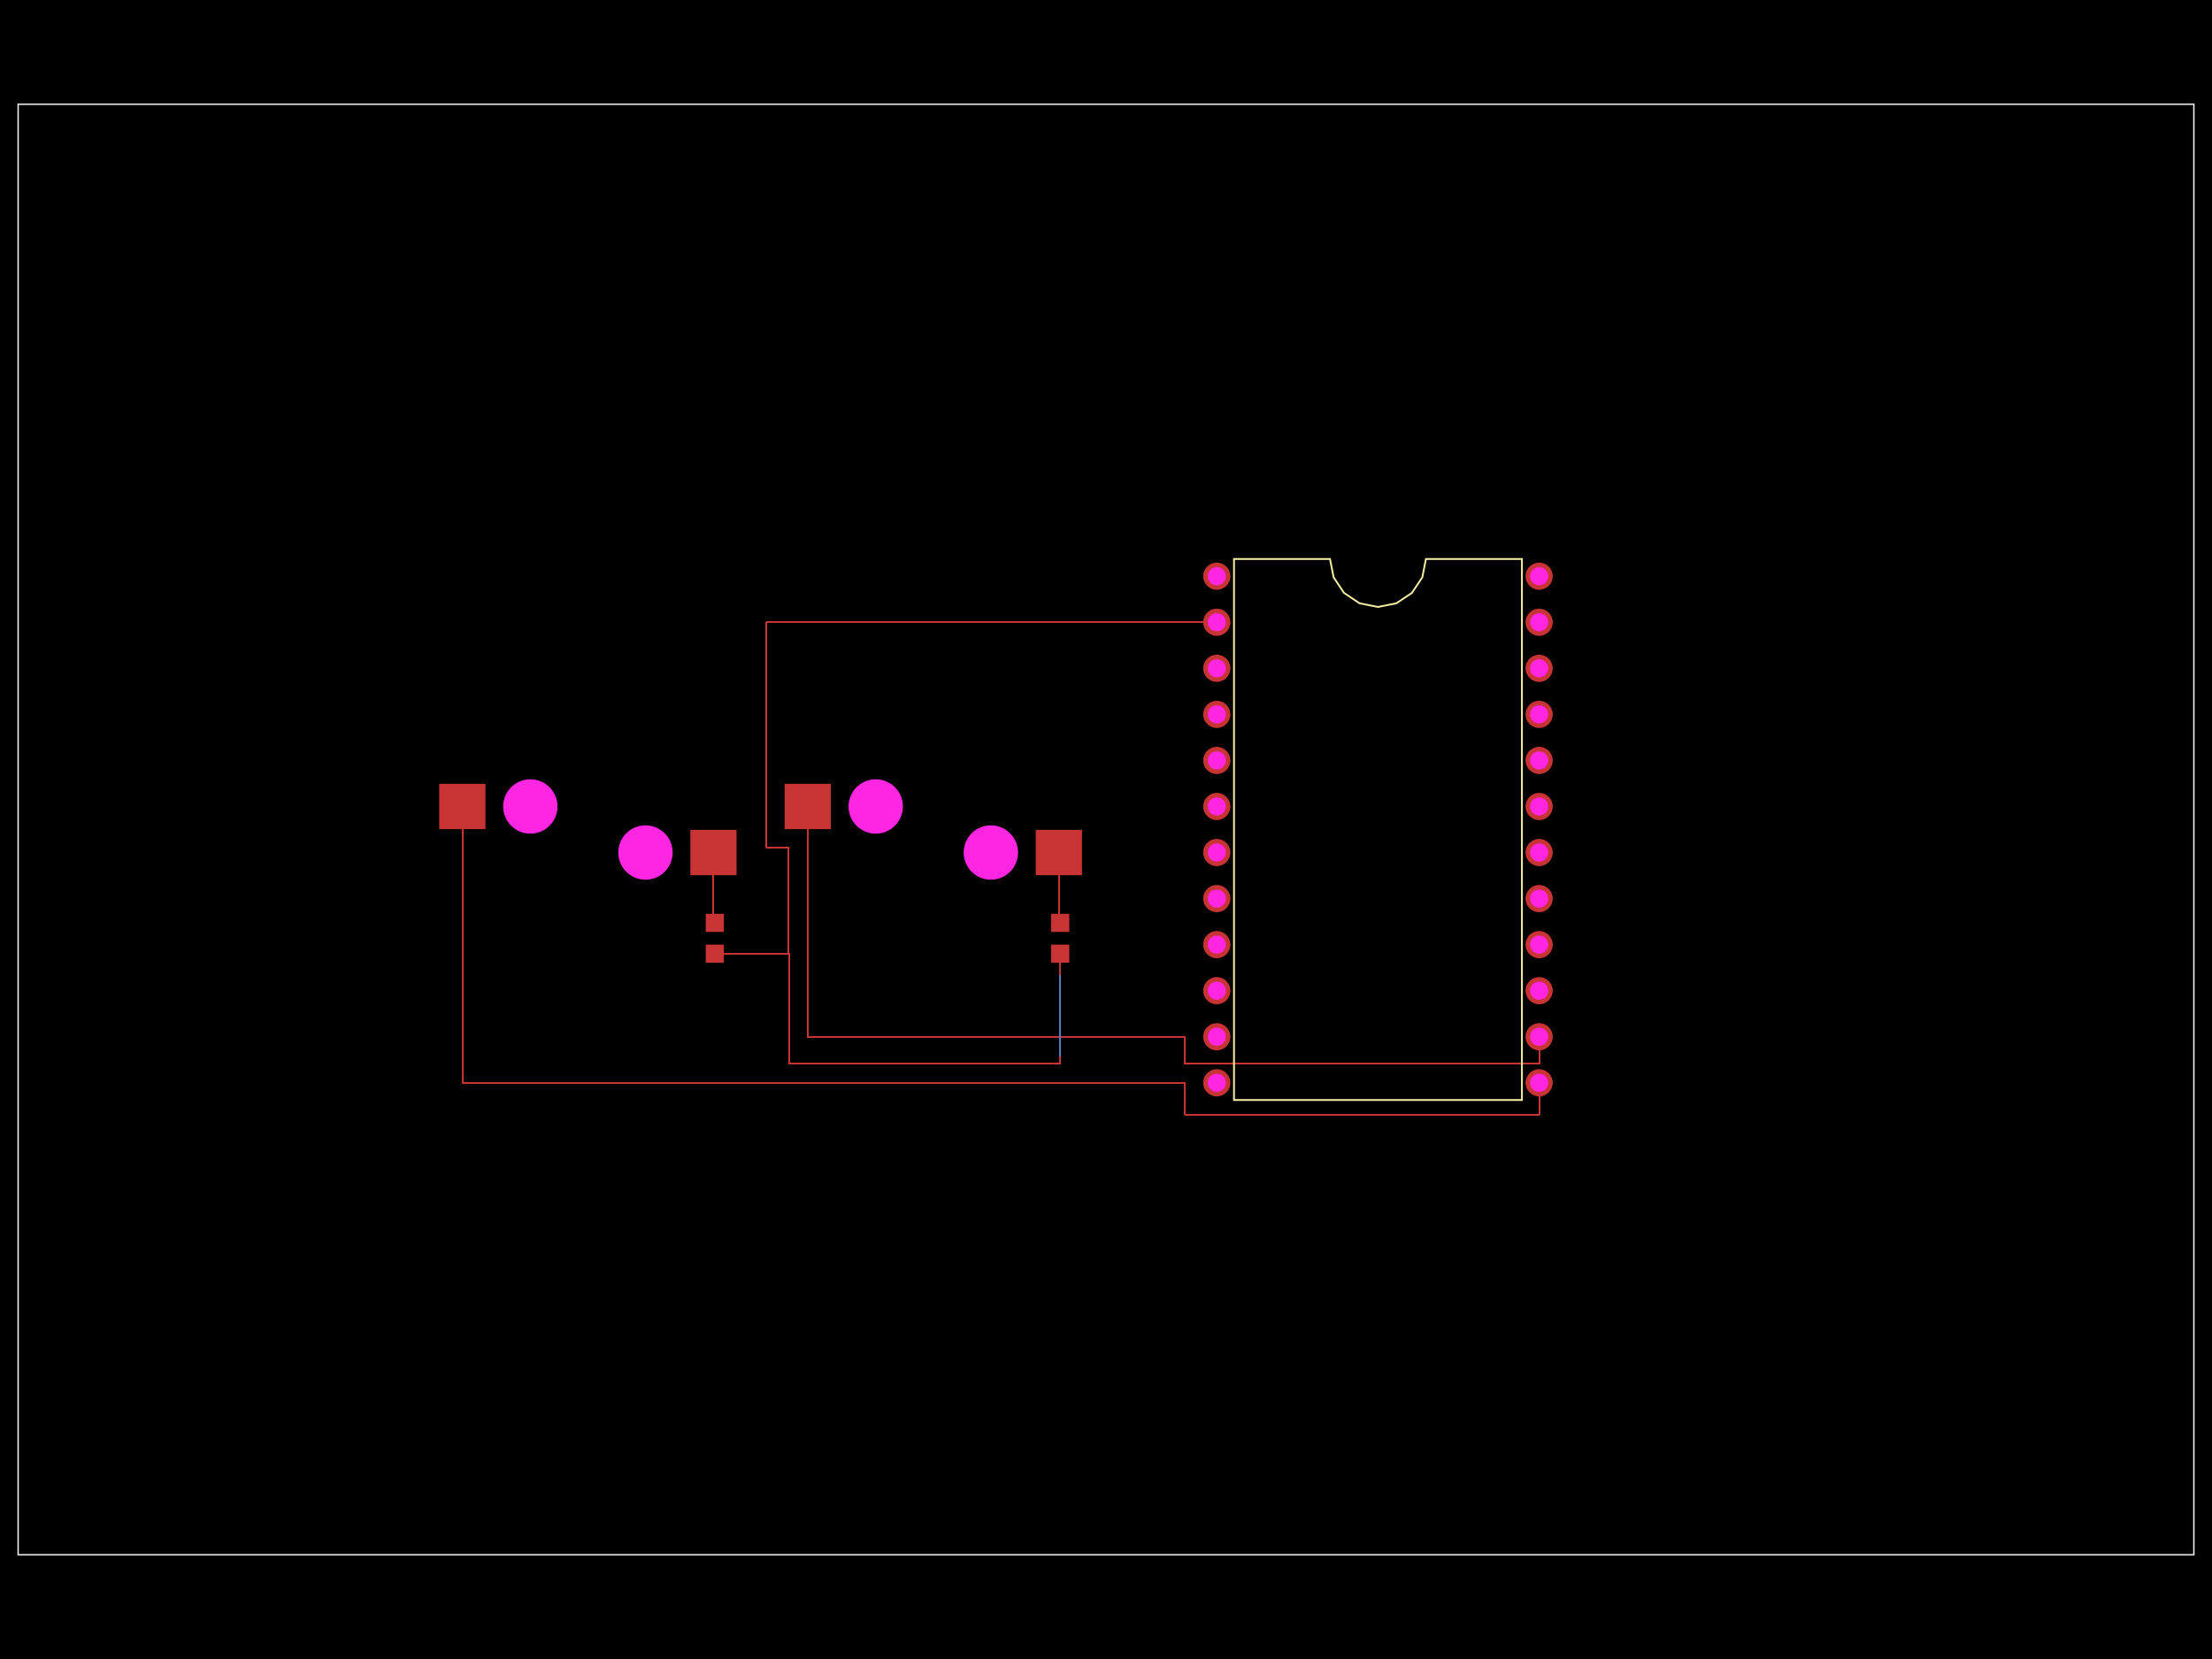
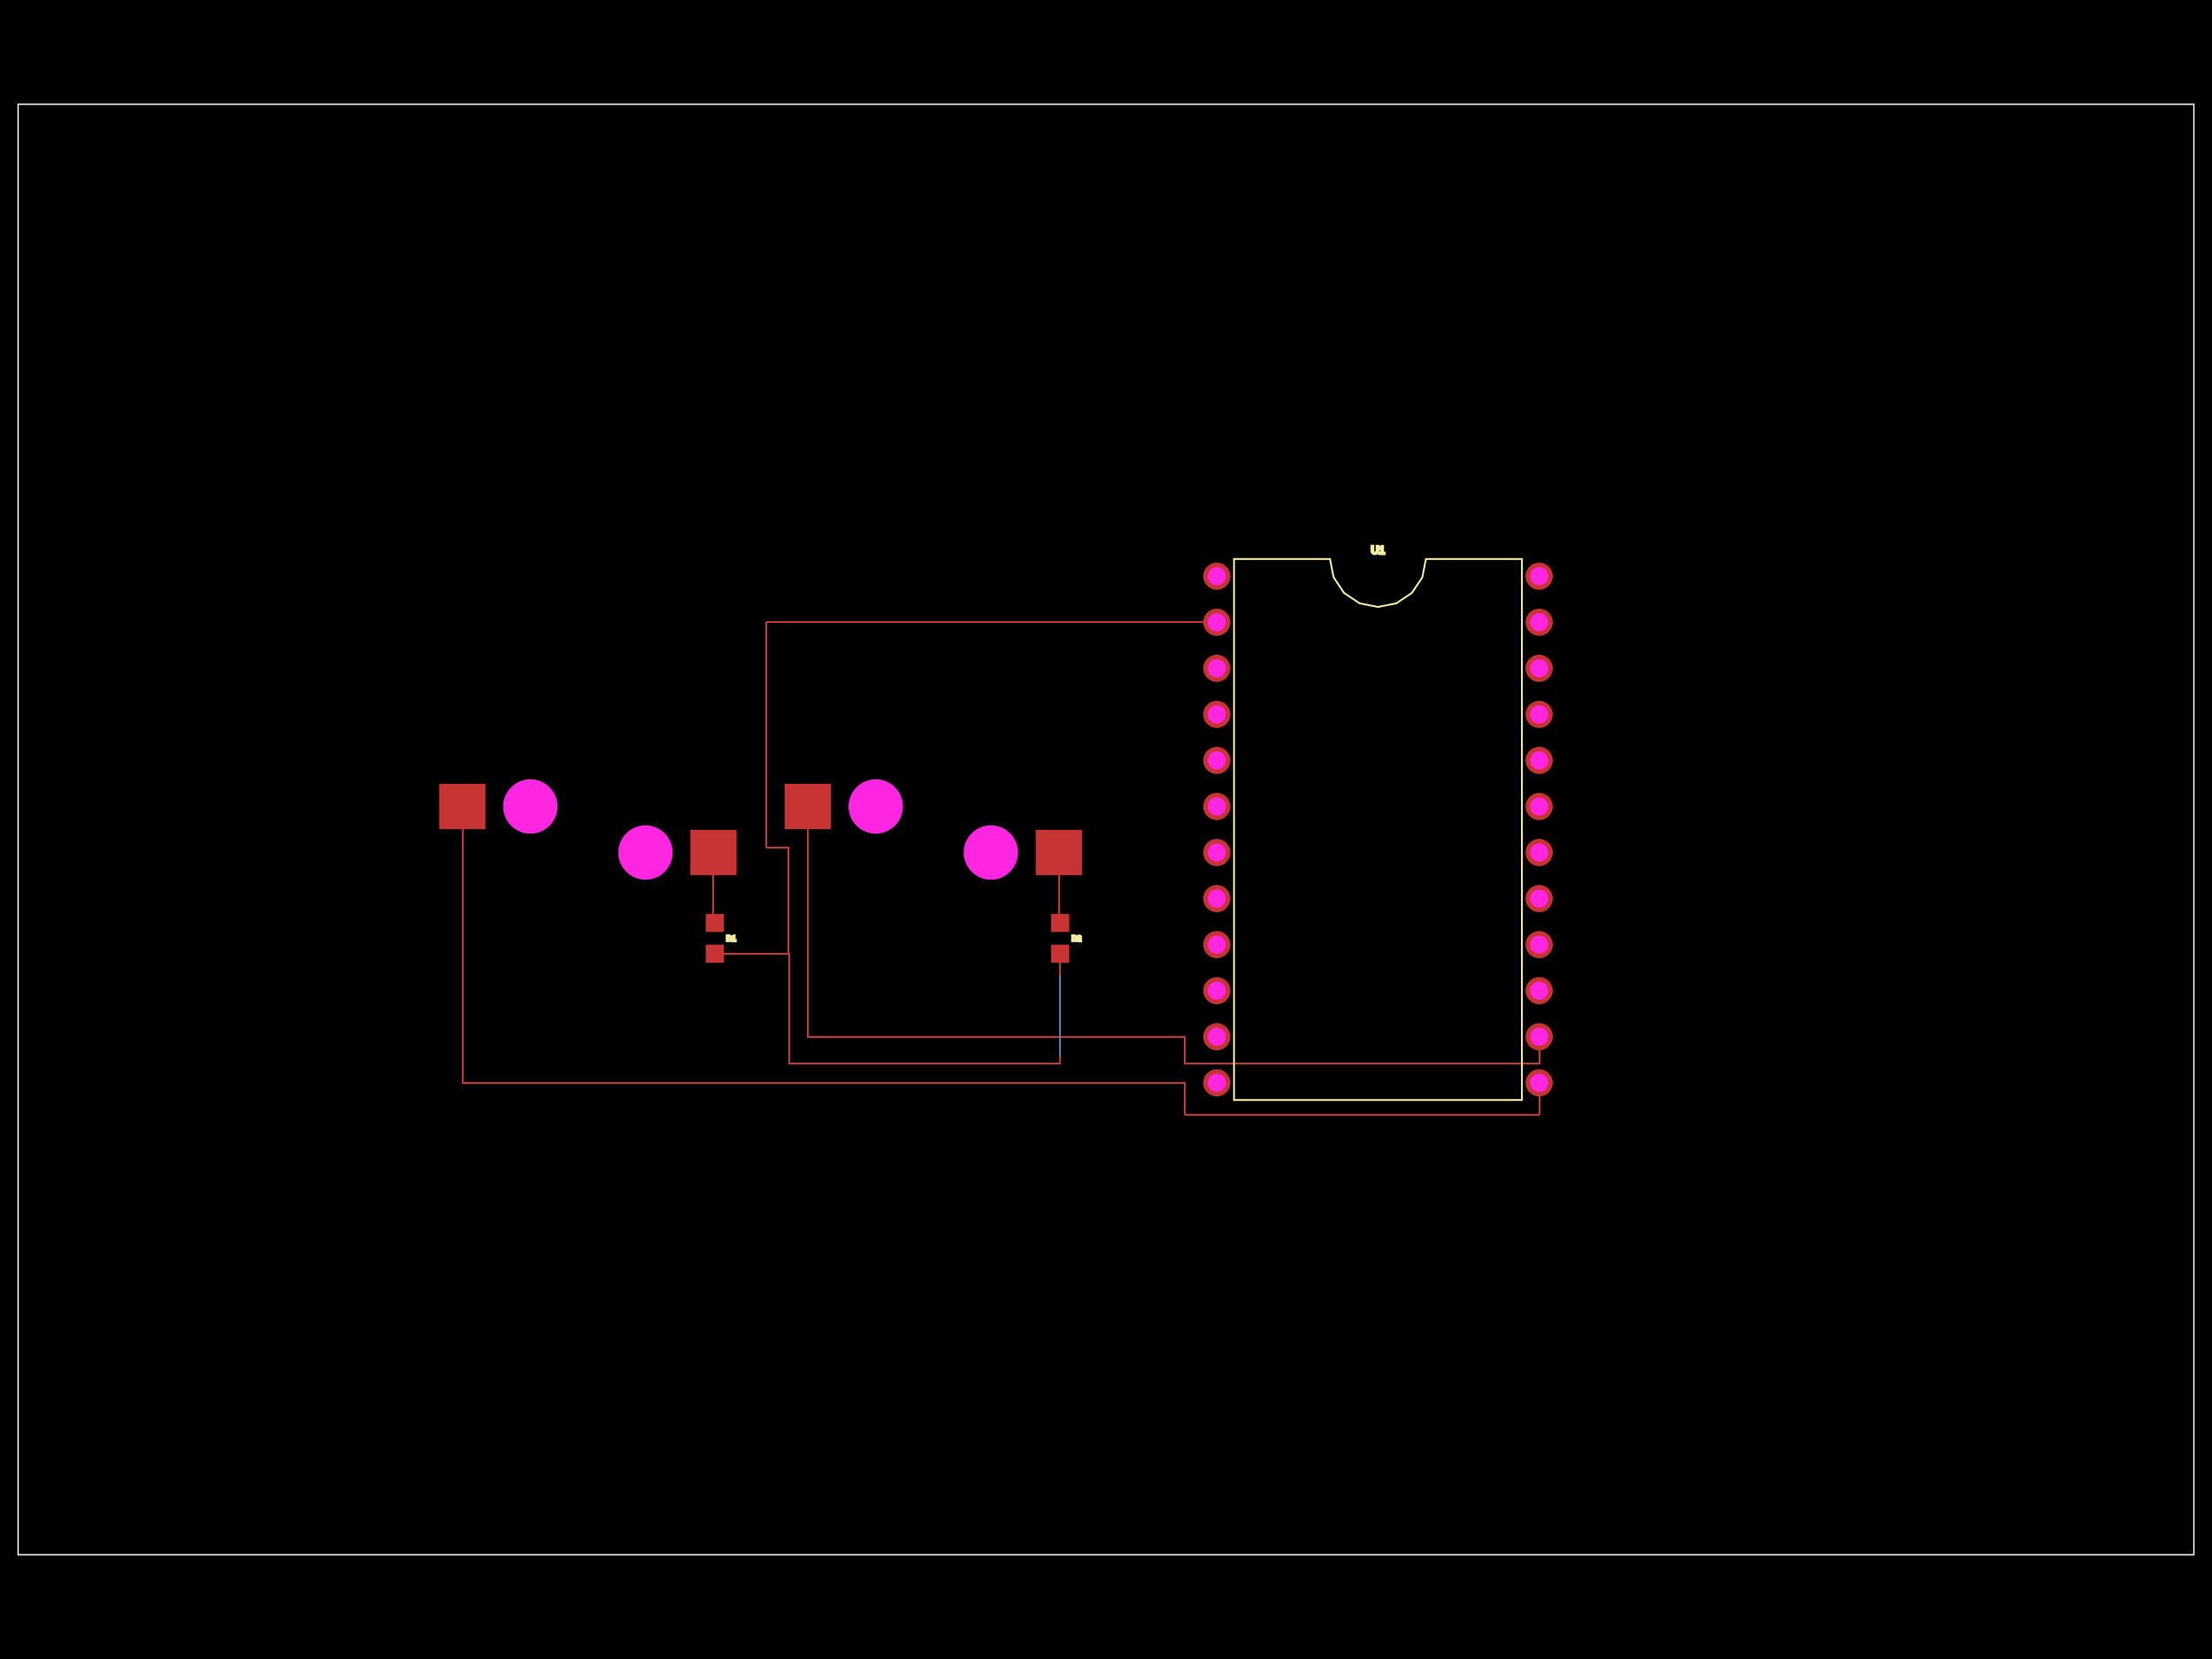
<svg xmlns="http://www.w3.org/2000/svg" width="800" height="600">
  <style>
              .boundary { fill: #000; }
              .pcb-board { fill: none; }
              .pcb-trace { fill: none; }
              .pcb-hole-outer { fill: rgb(200, 52, 52); }
              .pcb-hole-inner { fill: rgb(255, 38, 226); }
              .pcb-pad { }
              .pcb-boundary { fill: none; stroke: #fff; stroke-width: 0.3; }
              .pcb-silkscreen { fill: none; }
              .pcb-silkscreen-top { stroke: #f2eda1; }
              .pcb-silkscreen-bottom { stroke: #f2eda1; }
              .pcb-silkscreen-text { fill: #f2eda1; }
            </style>
  <rect class="boundary" x="0" y="0" width="800" height="600" />
  <rect class="pcb-boundary" x="6.557" y="37.705" width="786.885" height="524.59" />
  <path class="pcb-board" d="M 6.557 562.295 L 793.443 562.295 L 793.443 37.705 L 6.557 37.705 Z" stroke="rgba(255, 255, 255, 0.5)" stroke-width="0.656" />
  <g transform="translate(212.623, 300) rotate(0) scale(1, -1)">
    <rect class="pcb-component" x="-9.836" y="-9.836" width="19.672" height="19.672" />
    <rect class="pcb-component-outline" x="-9.836" y="-9.836" width="19.672" height="19.672" />
  </g>
  <g transform="translate(258.5246, 339.3443) rotate(90) scale(1, -1)">
    <rect class="pcb-component" x="-3.279" y="-8.852" width="6.557" height="17.705" />
    <rect class="pcb-component-outline" x="-3.279" y="-8.852" width="6.557" height="17.705" />
  </g>
  <g transform="translate(337.541, 300) rotate(0) scale(1, -1)">
    <rect class="pcb-component" x="-9.836" y="-9.836" width="19.672" height="19.672" />
    <rect class="pcb-component-outline" x="-9.836" y="-9.836" width="19.672" height="19.672" />
  </g>
  <g transform="translate(383.4426, 339.3443) rotate(90) scale(1, -1)">
    <rect class="pcb-component" x="-3.279" y="-8.852" width="6.557" height="17.705" />
    <rect class="pcb-component-outline" x="-3.279" y="-8.852" width="6.557" height="17.705" />
  </g>
  <g transform="translate(498.3607, 300) rotate(0) scale(1, -1)">
    <rect class="pcb-component" x="-63.213" y="-96.525" width="126.426" height="193.049" />
    <rect class="pcb-component-outline" x="-63.213" y="-96.525" width="126.426" height="193.049" />
  </g>
  <rect class="pcb-pad" fill="rgb(200, 52, 52)" x="158.852" y="283.475" width="16.721" height="16.393" />
  <rect class="pcb-pad" fill="rgb(200, 52, 52)" x="249.672" y="300.131" width="16.721" height="16.393" />
  <rect class="pcb-pad" fill="rgb(200, 52, 52)" x="255.246" y="330.492" width="6.557" height="6.557" />
  <rect class="pcb-pad" fill="rgb(200, 52, 52)" x="255.246" y="341.639" width="6.557" height="6.557" />
  <rect class="pcb-pad" fill="rgb(200, 52, 52)" x="283.77" y="283.475" width="16.721" height="16.393" />
  <rect class="pcb-pad" fill="rgb(200, 52, 52)" x="374.59" y="300.131" width="16.721" height="16.393" />
  <rect class="pcb-pad" fill="rgb(200, 52, 52)" x="380.164" y="330.492" width="6.557" height="6.557" />
  <rect class="pcb-pad" fill="rgb(200, 52, 52)" x="380.164" y="341.639" width="6.557" height="6.557" />
  <path class="pcb-trace" stroke="rgb(200, 52, 52)" d="M 258.033 308.328 L 258.033 333.77" stroke-width="0.656" stroke-linecap="round" stroke-linejoin="round" shape-rendering="crispEdges" />
  <path class="pcb-trace" stroke="rgb(200, 52, 52)" d="M 382.951 308.328 L 382.951 333.77" stroke-width="0.656" stroke-linecap="round" stroke-linejoin="round" shape-rendering="crispEdges" />
  <path class="pcb-trace" stroke="rgb(200, 52, 52)" d="M 167.213 291.672 L 167.213 391.607" stroke-width="0.656" stroke-linecap="round" stroke-linejoin="round" shape-rendering="crispEdges" />
  <path class="pcb-trace" stroke="rgb(200, 52, 52)" d="M 167.213 391.607 L 428.59 391.607" stroke-width="0.656" stroke-linecap="round" stroke-linejoin="round" shape-rendering="crispEdges" />
  <path class="pcb-trace" stroke="rgb(200, 52, 52)" d="M 428.59 391.607 L 428.59 403.082" stroke-width="0.656" stroke-linecap="round" stroke-linejoin="round" shape-rendering="crispEdges" />
  <path class="pcb-trace" stroke="rgb(200, 52, 52)" d="M 428.59 403.082 L 556.656 403.082" stroke-width="0.656" stroke-linecap="round" stroke-linejoin="round" shape-rendering="crispEdges" />
  <path class="pcb-trace" stroke="rgb(200, 52, 52)" d="M 556.656 403.082 L 556.656 391.607" stroke-width="0.656" stroke-linecap="round" stroke-linejoin="round" shape-rendering="crispEdges" />
  <path class="pcb-trace" stroke="rgb(200, 52, 52)" d="M 292.131 291.672 L 292.131 374.951" stroke-width="0.656" stroke-linecap="round" stroke-linejoin="round" shape-rendering="crispEdges" />
  <path class="pcb-trace" stroke="rgb(200, 52, 52)" d="M 292.131 374.951 L 428.59 374.951" stroke-width="0.656" stroke-linecap="round" stroke-linejoin="round" shape-rendering="crispEdges" />
  <path class="pcb-trace" stroke="rgb(200, 52, 52)" d="M 428.59 374.951 L 428.59 384.721" stroke-width="0.656" stroke-linecap="round" stroke-linejoin="round" shape-rendering="crispEdges" />
  <path class="pcb-trace" stroke="rgb(200, 52, 52)" d="M 428.59 384.721 L 556.656 384.721" stroke-width="0.656" stroke-linecap="round" stroke-linejoin="round" shape-rendering="crispEdges" />
  <path class="pcb-trace" stroke="rgb(200, 52, 52)" d="M 556.656 384.721 L 556.656 374.951" stroke-width="0.656" stroke-linecap="round" stroke-linejoin="round" shape-rendering="crispEdges" />
  <path class="pcb-trace" stroke="rgb(200, 52, 52)" d="M 258.525 344.918 L 285.246 344.918" stroke-width="0.656" stroke-linecap="round" stroke-linejoin="round" shape-rendering="crispEdges" />
  <path class="pcb-trace" stroke="rgb(200, 52, 52)" d="M 285.246 344.918 L 285.246 306.426" stroke-width="0.656" stroke-linecap="round" stroke-linejoin="round" shape-rendering="crispEdges" />
  <path class="pcb-trace" stroke="rgb(200, 52, 52)" d="M 285.246 306.426 L 277.213 306.426" stroke-width="0.656" stroke-linecap="round" stroke-linejoin="round" shape-rendering="crispEdges" />
  <path class="pcb-trace" stroke="rgb(200, 52, 52)" d="M 277.213 306.426 L 277.213 225.049" stroke-width="0.656" stroke-linecap="round" stroke-linejoin="round" shape-rendering="crispEdges" />
  <path class="pcb-trace" stroke="rgb(200, 52, 52)" d="M 277.213 225.049 L 440.066 225.049" stroke-width="0.656" stroke-linecap="round" stroke-linejoin="round" shape-rendering="crispEdges" />
  <path class="pcb-trace" stroke="rgb(200, 52, 52)" d="M 285.574 344.918 L 285.574 384.721" stroke-width="0.656" stroke-linecap="round" stroke-linejoin="round" shape-rendering="crispEdges" />
  <path class="pcb-trace" stroke="rgb(200, 52, 52)" d="M 285.574 384.721 L 383.41 384.721" stroke-width="0.656" stroke-linecap="round" stroke-linejoin="round" shape-rendering="crispEdges" />
  <path class="pcb-trace" stroke="rgb(200, 52, 52)" d="M 383.41 384.721 L 383.41 381.836" stroke-width="0.656" stroke-linecap="round" stroke-linejoin="round" shape-rendering="crispEdges" />
  <path class="pcb-trace" stroke="rgb(200, 52, 52)" d="M 383.41 381.836 L 383.41 381.836" stroke-width="0.656" stroke-linecap="round" stroke-linejoin="round" shape-rendering="crispEdges" />
  <path class="pcb-trace" stroke="rgb(77, 127, 196)" d="M 383.41 381.836 L 383.41 381.836" stroke-width="0.656" stroke-linecap="round" stroke-linejoin="round" shape-rendering="crispEdges" />
  <path class="pcb-trace" stroke="rgb(77, 127, 196)" d="M 383.41 381.836 L 383.41 352.426" stroke-width="0.656" stroke-linecap="round" stroke-linejoin="round" shape-rendering="crispEdges" />
  <path class="pcb-trace" stroke="rgb(77, 127, 196)" d="M 383.41 352.426 L 383.41 352.426" stroke-width="0.656" stroke-linecap="round" stroke-linejoin="round" shape-rendering="crispEdges" />
  <path class="pcb-trace" stroke="rgb(200, 52, 52)" d="M 383.41 352.426 L 383.41 352.426" stroke-width="0.656" stroke-linecap="round" stroke-linejoin="round" shape-rendering="crispEdges" />
  <path class="pcb-trace" stroke="rgb(200, 52, 52)" d="M 383.41 352.426 L 383.41 344.885" stroke-width="0.656" stroke-linecap="round" stroke-linejoin="round" shape-rendering="crispEdges" />
  <path class="pcb-silkscreen pcb-silkscreen-top" d="M 446.295 397.836 L 446.295 202.164 L 481.005 202.164 L 482.327 208.805 L 486.089 214.436 L 491.719 218.198 L 498.361 219.519 L 505.002 218.198 L 510.633 214.436 L 514.395 208.805 L 515.716 202.164 L 550.426 202.164 L 550.426 397.836 L 446.295 397.836 Z" stroke-width="0.656" data-pcb-component-id="pcb_component_4" data-pcb-silkscreen-path-id="pcb_silkscreen_path_0" />
+   <text x="0" y="0" font-family="Arial, sans-serif" font-size="2.623" text-anchor="middle" dominant-baseline="central" transform="matrix(0.9998477,0.01745241,-0.01745241,0.9998477,264.4262,339.3443)" class="pcb-silkscreen-text pcb-silkscreen-top" data-pcb-silkscreen-text-id="pcb_component_1">D1</text>
+   <text x="0" y="0" font-family="Arial, sans-serif" font-size="2.623" text-anchor="middle" dominant-baseline="central" transform="matrix(0.9998477,0.01745241,-0.01745241,0.9998477,389.3443,339.3443)" class="pcb-silkscreen-text pcb-silkscreen-top" data-pcb-silkscreen-text-id="pcb_component_3">D2</text>
+   <text x="0" y="0" font-family="Arial, sans-serif" font-size="3.934" text-anchor="middle" dominant-baseline="central" transform="matrix(0.9998477,0.01745241,-0.01745241,0.9998477,498.3607,198.8852)" class="pcb-silkscreen-text pcb-silkscreen-top" data-pcb-silkscreen-text-id="pcb_component_4">U1</text>
  <g>
    <circle class="pcb-hole-outer" cx="440.066" cy="208.393" r="4.918" />
    <circle class="pcb-hole-inner" cx="440.066" cy="208.393" r="3.279" />
  </g>
  <g>
    <circle class="pcb-hole-outer" cx="440.066" cy="225.049" r="4.918" />
    <circle class="pcb-hole-inner" cx="440.066" cy="225.049" r="3.279" />
  </g>
  <g>
    <circle class="pcb-hole-outer" cx="440.066" cy="241.705" r="4.918" />
    <circle class="pcb-hole-inner" cx="440.066" cy="241.705" r="3.279" />
  </g>
  <g>
    <circle class="pcb-hole-outer" cx="440.066" cy="258.361" r="4.918" />
    <circle class="pcb-hole-inner" cx="440.066" cy="258.361" r="3.279" />
  </g>
  <g>
    <circle class="pcb-hole-outer" cx="440.066" cy="275.016" r="4.918" />
    <circle class="pcb-hole-inner" cx="440.066" cy="275.016" r="3.279" />
  </g>
  <g>
    <circle class="pcb-hole-outer" cx="440.066" cy="291.672" r="4.918" />
    <circle class="pcb-hole-inner" cx="440.066" cy="291.672" r="3.279" />
  </g>
  <g>
    <circle class="pcb-hole-outer" cx="440.066" cy="308.328" r="4.918" />
    <circle class="pcb-hole-inner" cx="440.066" cy="308.328" r="3.279" />
  </g>
  <g>
    <circle class="pcb-hole-outer" cx="440.066" cy="324.984" r="4.918" />
    <circle class="pcb-hole-inner" cx="440.066" cy="324.984" r="3.279" />
  </g>
  <g>
    <circle class="pcb-hole-outer" cx="440.066" cy="341.639" r="4.918" />
    <circle class="pcb-hole-inner" cx="440.066" cy="341.639" r="3.279" />
  </g>
  <g>
    <circle class="pcb-hole-outer" cx="440.066" cy="358.295" r="4.918" />
    <circle class="pcb-hole-inner" cx="440.066" cy="358.295" r="3.279" />
  </g>
  <g>
    <circle class="pcb-hole-outer" cx="440.066" cy="374.951" r="4.918" />
    <circle class="pcb-hole-inner" cx="440.066" cy="374.951" r="3.279" />
  </g>
  <g>
    <circle class="pcb-hole-outer" cx="440.066" cy="391.607" r="4.918" />
    <circle class="pcb-hole-inner" cx="440.066" cy="391.607" r="3.279" />
  </g>
  <g>
    <circle class="pcb-hole-outer" cx="556.656" cy="391.607" r="4.918" />
    <circle class="pcb-hole-inner" cx="556.656" cy="391.607" r="3.279" />
  </g>
  <g>
    <circle class="pcb-hole-outer" cx="556.656" cy="374.951" r="4.918" />
    <circle class="pcb-hole-inner" cx="556.656" cy="374.951" r="3.279" />
  </g>
  <g>
    <circle class="pcb-hole-outer" cx="556.656" cy="358.295" r="4.918" />
    <circle class="pcb-hole-inner" cx="556.656" cy="358.295" r="3.279" />
  </g>
  <g>
    <circle class="pcb-hole-outer" cx="556.656" cy="341.639" r="4.918" />
    <circle class="pcb-hole-inner" cx="556.656" cy="341.639" r="3.279" />
  </g>
  <g>
    <circle class="pcb-hole-outer" cx="556.656" cy="324.984" r="4.918" />
    <circle class="pcb-hole-inner" cx="556.656" cy="324.984" r="3.279" />
  </g>
  <g>
    <circle class="pcb-hole-outer" cx="556.656" cy="308.328" r="4.918" />
    <circle class="pcb-hole-inner" cx="556.656" cy="308.328" r="3.279" />
  </g>
  <g>
    <circle class="pcb-hole-outer" cx="556.656" cy="291.672" r="4.918" />
    <circle class="pcb-hole-inner" cx="556.656" cy="291.672" r="3.279" />
  </g>
  <g>
    <circle class="pcb-hole-outer" cx="556.656" cy="275.016" r="4.918" />
    <circle class="pcb-hole-inner" cx="556.656" cy="275.016" r="3.279" />
  </g>
  <g>
    <circle class="pcb-hole-outer" cx="556.656" cy="258.361" r="4.918" />
    <circle class="pcb-hole-inner" cx="556.656" cy="258.361" r="3.279" />
  </g>
  <g>
    <circle class="pcb-hole-outer" cx="556.656" cy="241.705" r="4.918" />
    <circle class="pcb-hole-inner" cx="556.656" cy="241.705" r="3.279" />
  </g>
  <g>
    <circle class="pcb-hole-outer" cx="556.656" cy="225.049" r="4.918" />
    <circle class="pcb-hole-inner" cx="556.656" cy="225.049" r="3.279" />
  </g>
  <g>
    <circle class="pcb-hole-outer" cx="556.656" cy="208.393" r="4.918" />
    <circle class="pcb-hole-inner" cx="556.656" cy="208.393" r="3.279" />
  </g>
  <circle class="pcb-hole" cx="191.803" cy="291.672" r="9.836" fill="#FF26E2" />
  <circle class="pcb-hole" cx="233.443" cy="308.328" r="9.836" fill="#FF26E2" />
  <circle class="pcb-hole" cx="316.721" cy="291.672" r="9.836" fill="#FF26E2" />
  <circle class="pcb-hole" cx="358.361" cy="308.328" r="9.836" fill="#FF26E2" />
</svg>
